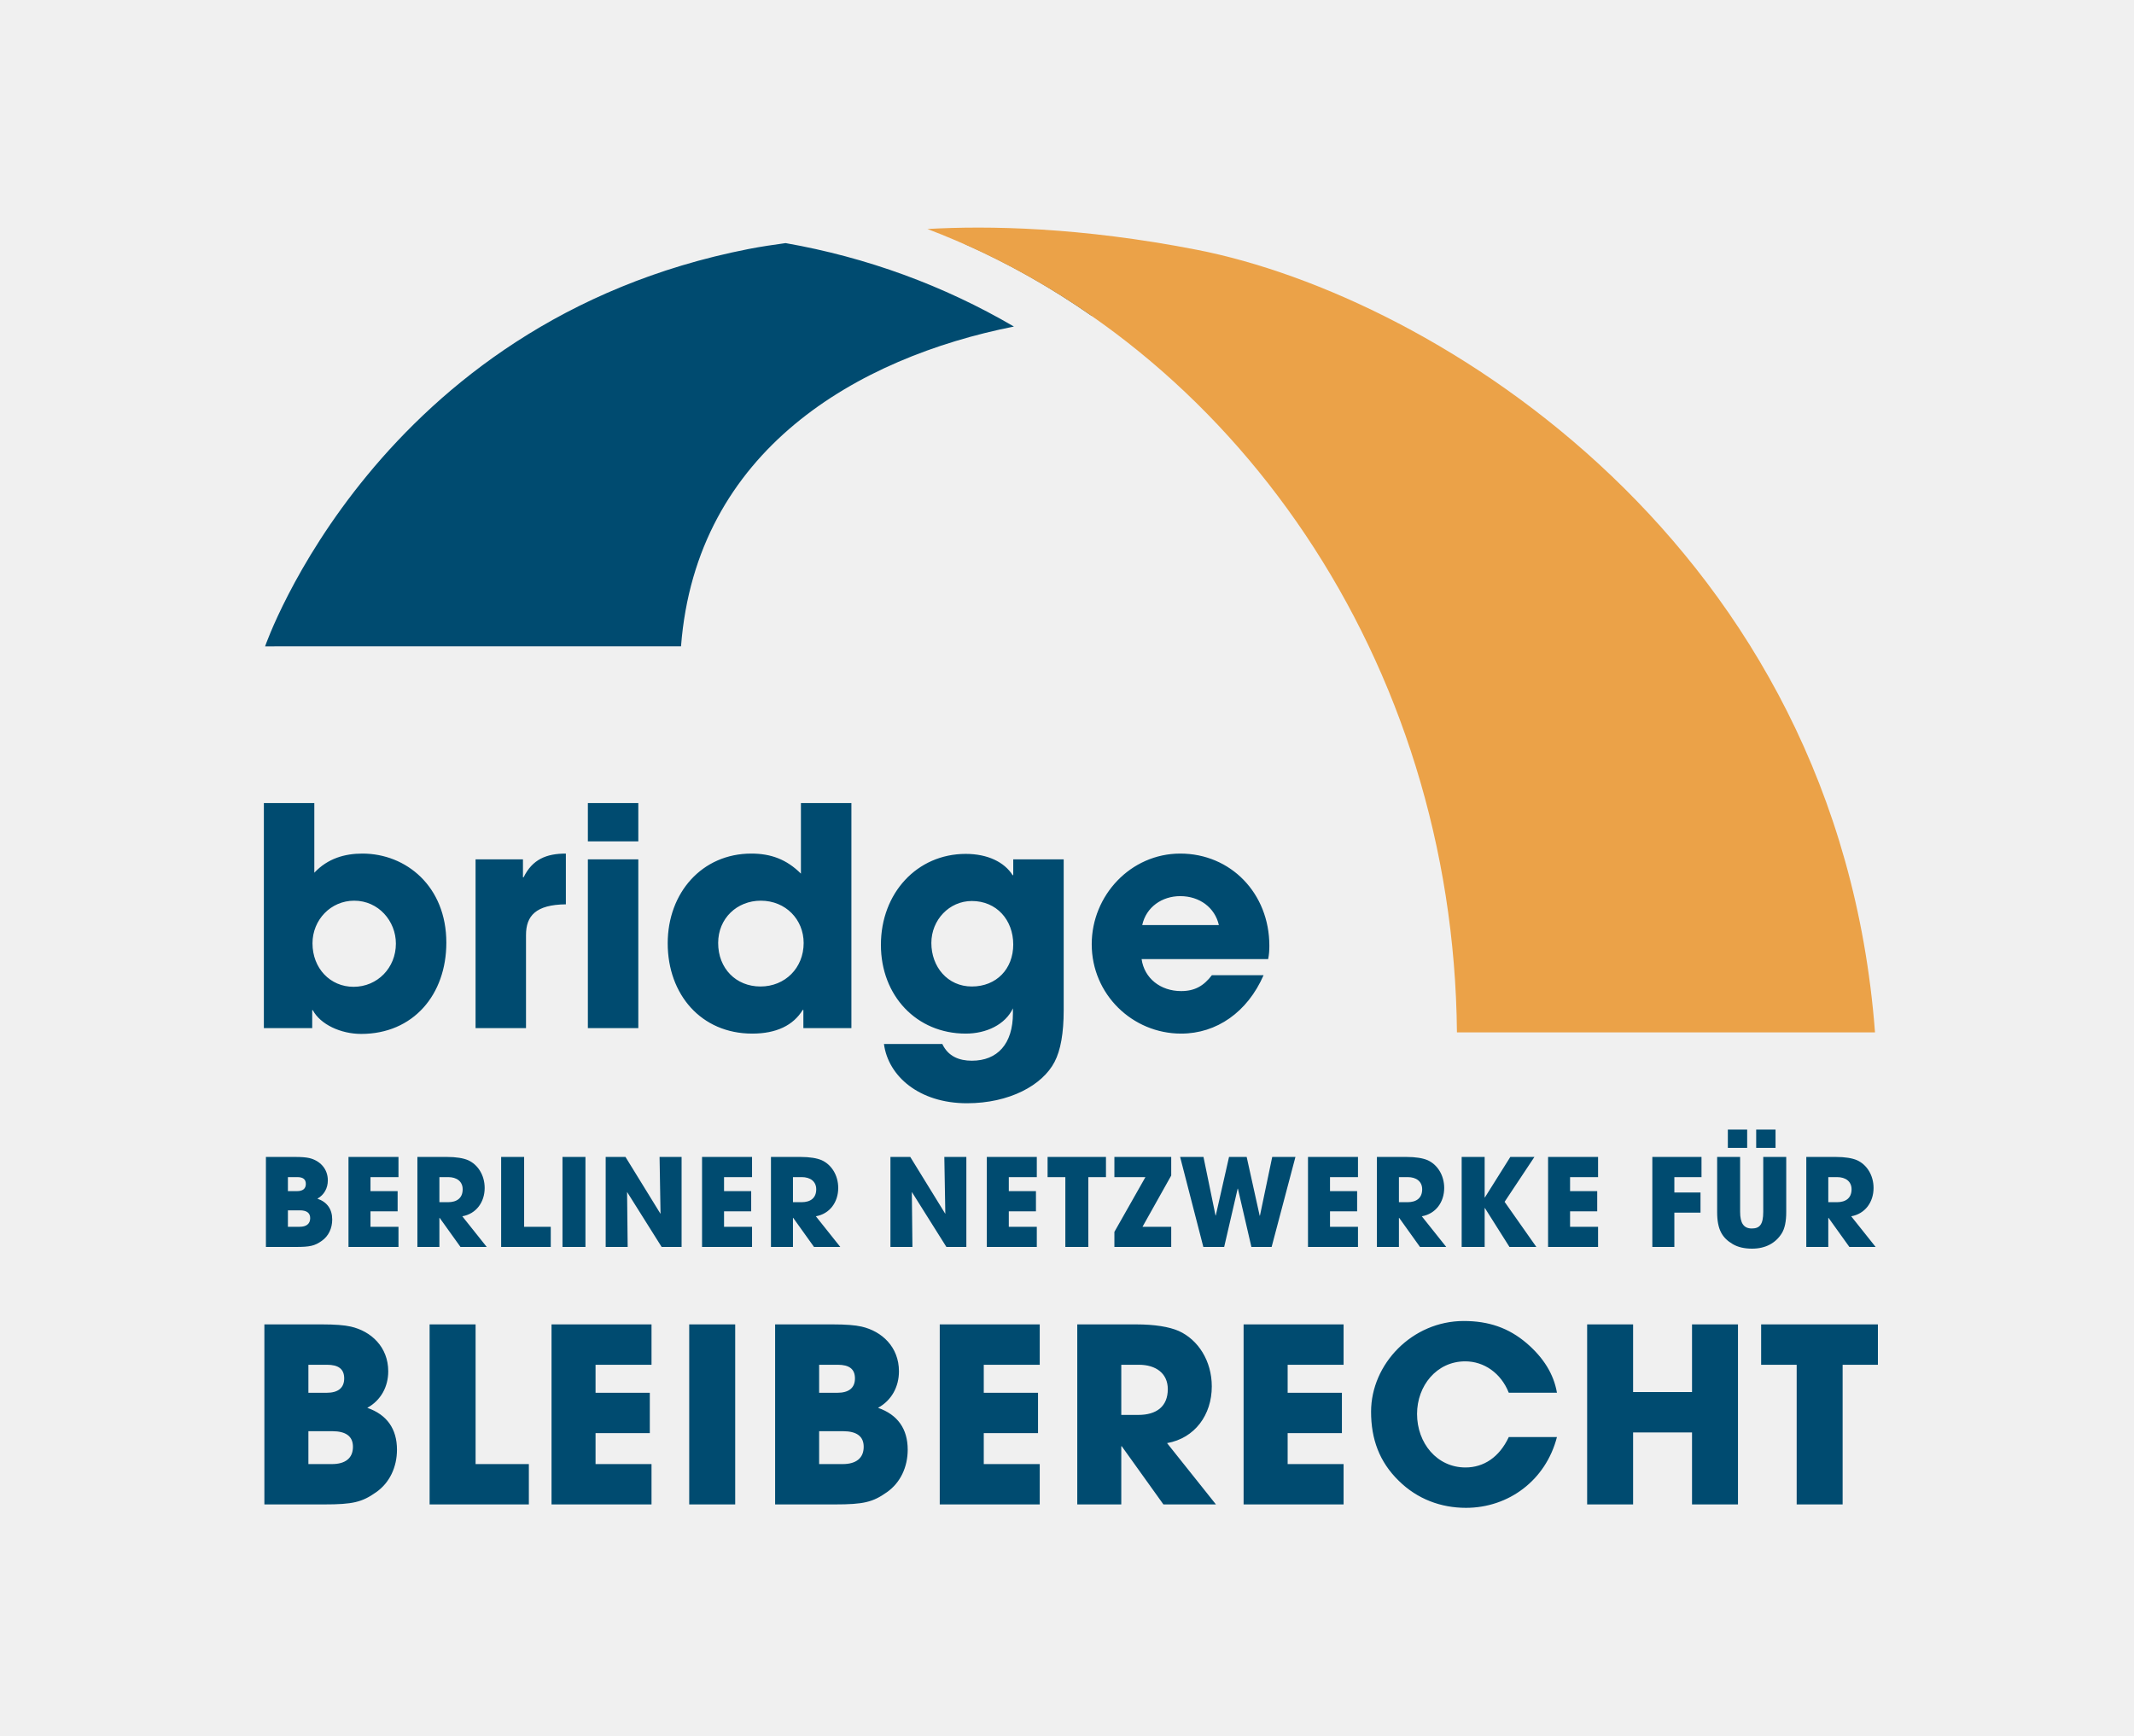
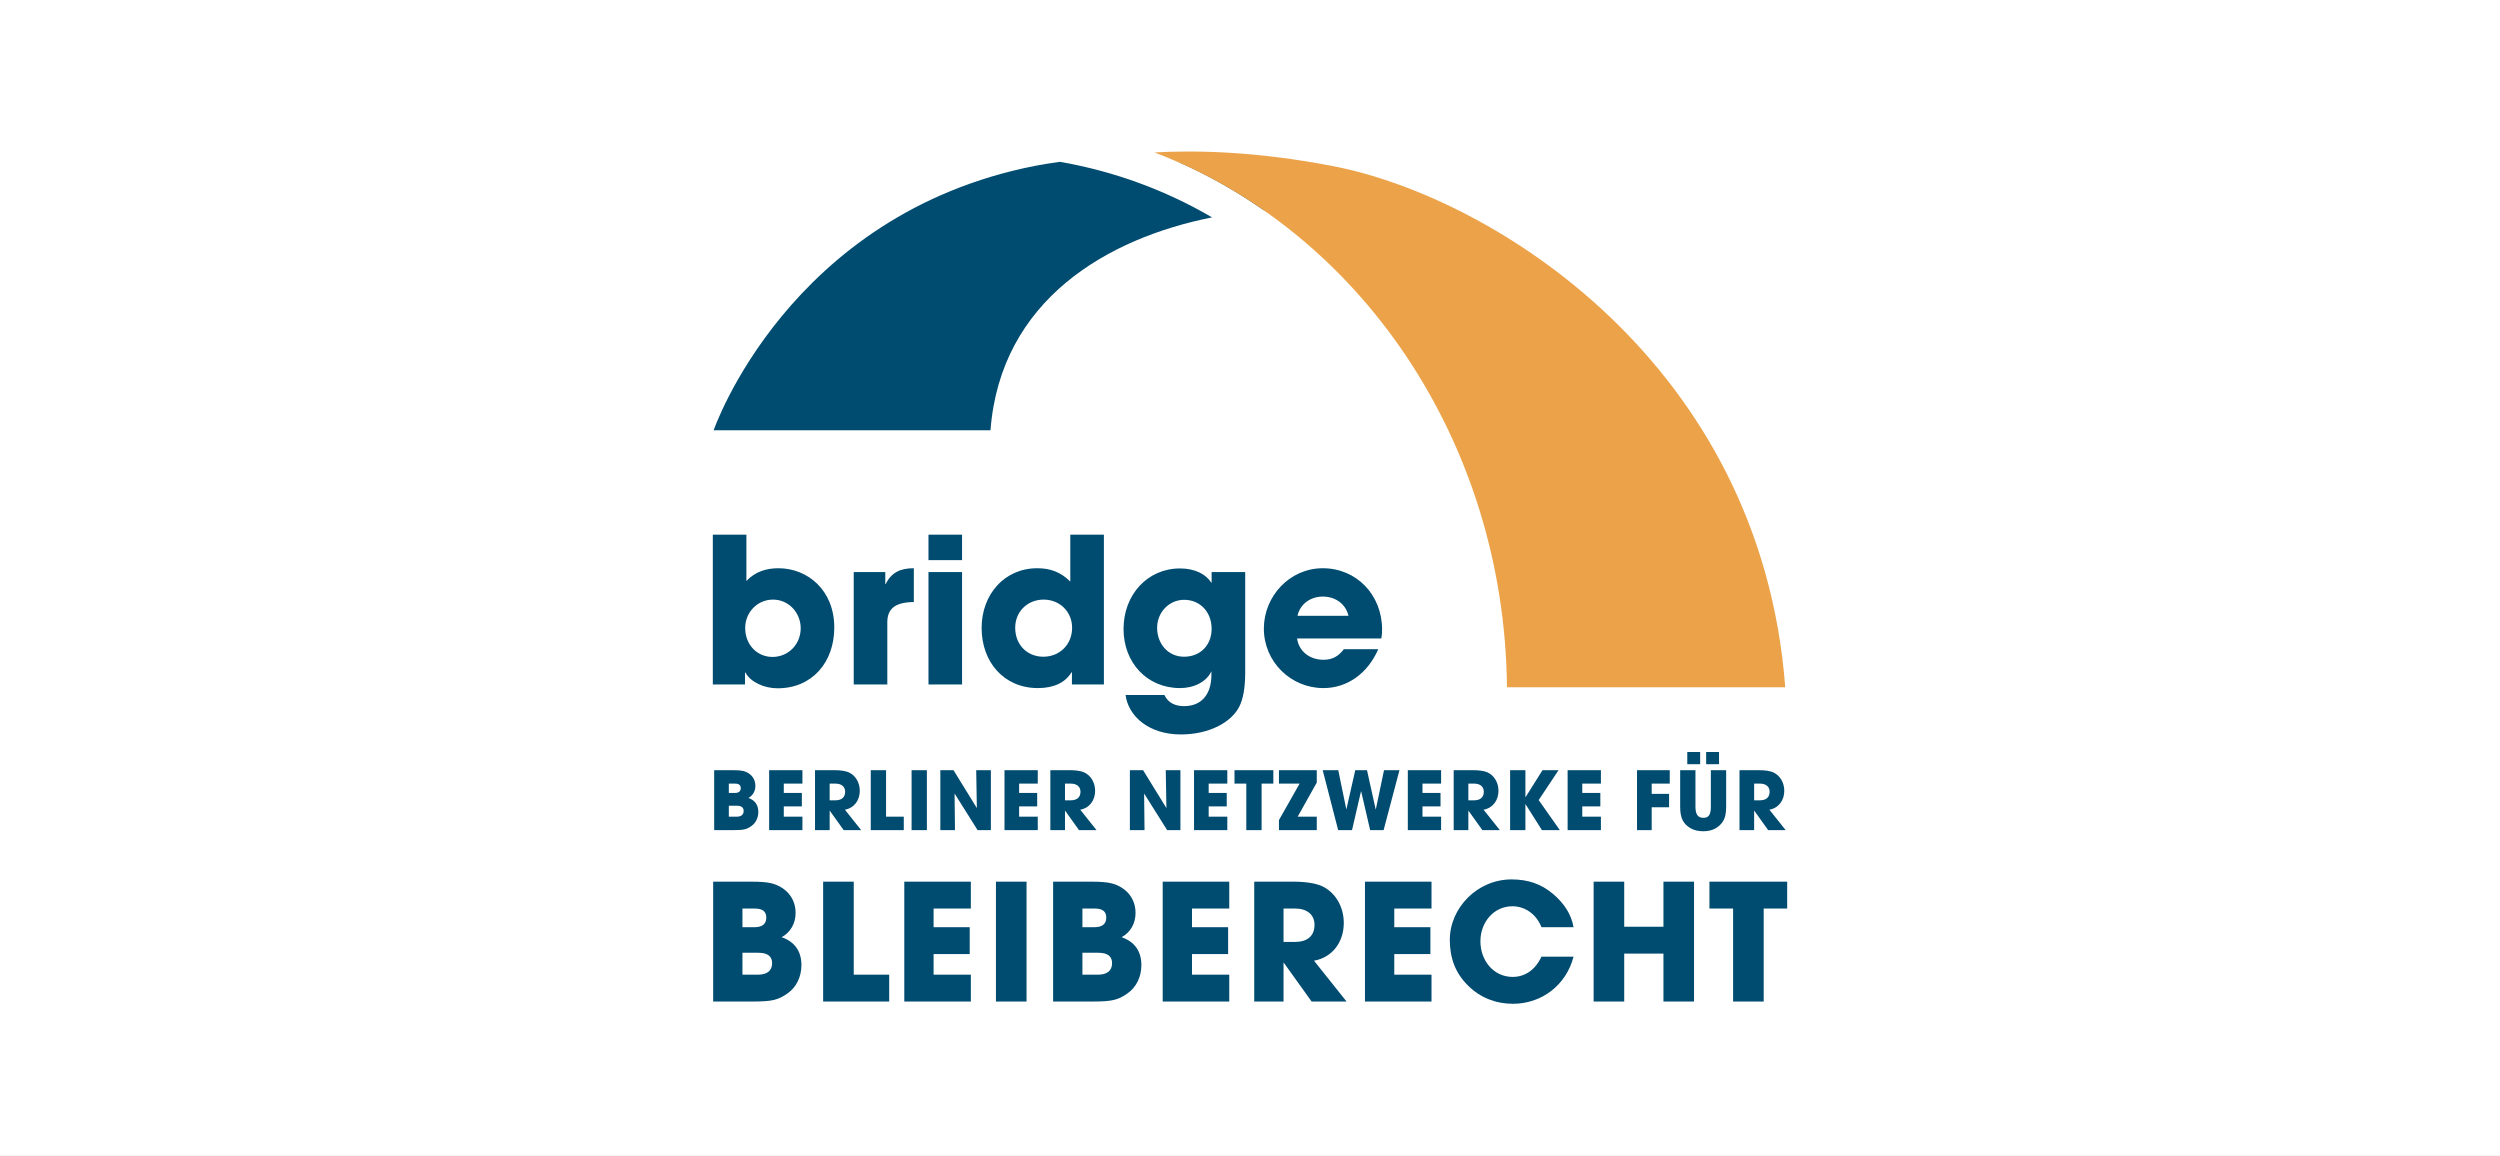
- <svg xmlns="http://www.w3.org/2000/svg" width="75px" height="61px" viewBox="0 0 75 61" version="1.1">
-   <g id="LOGO_BRIDGE" stroke="none" stroke-width="1" fill="none" fill-rule="evenodd">
-     <g id="bridge_Logo_orange-blau_2024" transform="translate(9.2737, 8)">
+ <svg xmlns="http://www.w3.org/2000/svg" width="132px" height="61px" viewBox="0 0 132 61" version="1.1">
+   <g id="LOGO_BRIDGE-Copy-2" stroke="none" stroke-width="1" fill="none" fill-rule="evenodd">
+     <rect fill="#FFFFFF" x="0" y="0" width="132" height="61" />
+     <g id="bridge_Logo_orange-blau_2024" transform="translate(37.6368, 8)">
      <path d="M31.889,3.059 C31.889,3.059 29.111,1.224 24.604,0.563 C26.179,1.259 27.677,2.115 29.093,3.103 C30.074,3.027 31.019,3.012 31.889,3.059 M26.361,3.478 C23.896,2.037 21.191,1.046 18.336,0.545 C17.907,0.604 17.476,0.667 17.033,0.753 C3.97,3.315 0.043,14.719 0.043,14.719 L14.661,14.718 C15.193,7.809 20.875,4.568 26.361,3.478" id="Fill-1" fill="#004B70" />
      <path d="M56.624,28.288 C55.326,11.179 41.187,2.419 32.786,0.779 C28.696,-0.019 25.458,-0.072 23.321,0.049 C34.059,4.133 41.809,15.218 41.931,28.288 L56.624,28.288" id="Fill-2" fill="#EBA248" />
      <path d="M2.121,44.88 C3.123,44.88 3.447,44.803 3.943,44.453 C4.422,44.12 4.678,43.564 4.678,42.956 C4.678,42.229 4.328,41.725 3.635,41.485 C4.114,41.221 4.371,40.742 4.371,40.202 C4.371,39.347 3.772,38.792 3.054,38.629 C2.832,38.578 2.498,38.552 2.044,38.552 L0.018,38.552 L0.018,44.88 L2.121,44.88 Z M1.565,40.956 L1.565,39.971 L2.215,39.971 C2.618,39.971 2.823,40.117 2.823,40.451 C2.823,40.784 2.609,40.956 2.207,40.956 L1.565,40.956 Z M1.565,43.462 L1.565,42.306 L2.404,42.306 C2.883,42.306 3.131,42.486 3.131,42.854 C3.131,43.265 2.849,43.462 2.395,43.462 L1.565,43.462 Z M9.313,44.88 L9.313,43.462 L7.441,43.462 L7.441,38.552 L5.825,38.552 L5.825,44.88 L9.313,44.88 Z M13.624,44.88 L13.624,43.462 L11.657,43.462 L11.657,42.374 L13.564,42.374 L13.564,40.956 L11.657,40.956 L11.657,39.971 L13.624,39.971 L13.624,38.552 L10.11,38.552 L10.11,44.88 L13.624,44.88 Z M14.949,44.88 L16.565,44.88 L16.565,38.552 L14.949,38.552 L14.949,44.88 Z M20.071,44.88 C21.072,44.88 21.398,44.803 21.893,44.453 C22.372,44.12 22.628,43.564 22.628,42.956 C22.628,42.229 22.278,41.725 21.585,41.485 C22.064,41.221 22.32,40.742 22.32,40.202 C22.32,39.347 21.722,38.792 21.004,38.629 C20.782,38.578 20.448,38.552 19.994,38.552 L17.968,38.552 L17.968,44.88 L20.071,44.88 Z M19.515,40.956 L19.515,39.971 L20.166,39.971 C20.568,39.971 20.774,40.117 20.774,40.451 C20.774,40.784 20.559,40.956 20.157,40.956 L19.515,40.956 Z M19.515,43.462 L19.515,42.306 L20.354,42.306 C20.833,42.306 21.081,42.486 21.081,42.854 C21.081,43.265 20.799,43.462 20.345,43.462 L19.515,43.462 Z M27.268,44.88 L27.268,43.462 L25.301,43.462 L25.301,42.374 L27.208,42.374 L27.208,40.956 L25.301,40.956 L25.301,39.971 L27.268,39.971 L27.268,38.552 L23.754,38.552 L23.754,44.88 L27.268,44.88 Z M33.461,44.88 L31.743,42.725 C32.717,42.554 33.315,41.734 33.315,40.733 C33.315,39.834 32.836,39.091 32.153,38.783 C31.82,38.638 31.315,38.552 30.656,38.552 L28.587,38.552 L28.587,44.88 L30.134,44.88 L30.134,42.836 L30.151,42.836 L31.615,44.88 L33.461,44.88 Z M30.134,41.734 L30.134,39.971 L30.75,39.971 C31.358,39.971 31.769,40.279 31.769,40.827 C31.769,41.435 31.375,41.734 30.733,41.734 L30.134,41.734 Z M37.947,44.88 L37.947,43.462 L35.981,43.462 L35.981,42.374 L37.888,42.374 L37.888,40.956 L35.981,40.956 L35.981,39.971 L37.947,39.971 L37.947,38.552 L34.433,38.552 L34.433,44.88 L37.947,44.88 Z M45.446,40.955 C45.335,40.304 44.976,39.723 44.377,39.21 C43.745,38.672 43.043,38.433 42.171,38.433 C40.358,38.433 38.913,39.946 38.913,41.622 C38.913,42.581 39.204,43.385 39.888,44.051 C40.537,44.692 41.367,45 42.248,45 C43.745,45 45.053,44.034 45.446,42.512 L43.753,42.512 C43.42,43.222 42.872,43.581 42.231,43.581 C41.23,43.581 40.529,42.726 40.529,41.699 C40.529,40.715 41.213,39.851 42.222,39.851 C42.881,39.851 43.479,40.262 43.753,40.955 L45.446,40.955 Z M51.808,44.88 L51.808,38.552 L50.193,38.552 L50.193,40.93 L48.122,40.93 L48.122,38.552 L46.507,38.552 L46.507,44.88 L48.122,44.88 L48.122,42.349 L50.193,42.349 L50.193,44.88 L51.808,44.88 Z M55.486,44.88 L55.486,39.971 L56.726,39.971 L56.726,38.552 L52.622,38.552 L52.622,39.971 L53.871,39.971 L53.871,44.88 L55.486,44.88 L55.486,44.88 Z" id="Fill-3" fill="#004B70" />
      <path d="M1.124,35.83 C1.624,35.83 1.787,35.791 2.035,35.616 C2.274,35.45 2.402,35.172 2.402,34.868 C2.402,34.504 2.227,34.252 1.881,34.133 C2.12,34 2.248,33.761 2.248,33.491 C2.248,33.063 1.949,32.786 1.59,32.704 C1.479,32.679 1.312,32.666 1.085,32.666 L0.072,32.666 L0.072,35.83 L1.124,35.83 Z M0.845,33.868 L0.845,33.375 L1.171,33.375 C1.372,33.375 1.475,33.448 1.475,33.615 C1.475,33.782 1.368,33.868 1.166,33.868 L0.845,33.868 Z M0.845,35.121 L0.845,34.543 L1.265,34.543 C1.504,34.543 1.628,34.633 1.628,34.817 C1.628,35.022 1.487,35.121 1.26,35.121 L0.845,35.121 Z M4.731,35.83 L4.731,35.121 L3.747,35.121 L3.747,34.577 L4.701,34.577 L4.701,33.868 L3.747,33.868 L3.747,33.375 L4.731,33.375 L4.731,32.666 L2.974,32.666 L2.974,35.83 L4.731,35.83 Z M7.833,35.83 L6.974,34.752 C7.461,34.667 7.76,34.257 7.76,33.756 C7.76,33.307 7.521,32.935 7.179,32.781 C7.012,32.709 6.76,32.666 6.43,32.666 L5.396,32.666 L5.396,35.83 L6.169,35.83 L6.169,34.808 L6.178,34.808 L6.91,35.83 L7.833,35.83 Z M6.169,34.257 L6.169,33.375 L6.477,33.375 C6.781,33.375 6.987,33.529 6.987,33.803 C6.987,34.107 6.79,34.257 6.469,34.257 L6.169,34.257 Z M10.083,35.83 L10.083,35.121 L9.147,35.121 L9.147,32.666 L8.339,32.666 L8.339,35.83 L10.083,35.83 Z M10.495,35.83 L11.302,35.83 L11.302,32.666 L10.495,32.666 L10.495,35.83 Z M14.681,35.83 L14.681,32.666 L13.907,32.666 L13.941,34.667 L12.709,32.666 L12.013,32.666 L12.013,35.83 L12.786,35.83 L12.765,33.897 L13.98,35.83 L14.681,35.83 Z M17.157,35.83 L17.157,35.121 L16.173,35.121 L16.173,34.577 L17.127,34.577 L17.127,33.868 L16.173,33.868 L16.173,33.375 L17.157,33.375 L17.157,32.666 L15.4,32.666 L15.4,35.83 L17.157,35.83 Z M20.259,35.83 L19.4,34.752 C19.887,34.667 20.186,34.257 20.186,33.756 C20.186,33.307 19.947,32.935 19.605,32.781 C19.438,32.709 19.186,32.666 18.856,32.666 L17.822,32.666 L17.822,35.83 L18.595,35.83 L18.595,34.808 L18.604,34.808 L19.335,35.83 L20.259,35.83 Z M18.595,34.257 L18.595,33.375 L18.903,33.375 C19.207,33.375 19.413,33.529 19.413,33.803 C19.413,34.107 19.216,34.257 18.895,34.257 L18.595,34.257 Z M24.689,35.83 L24.689,32.666 L23.915,32.666 L23.95,34.667 L22.718,32.666 L22.021,32.666 L22.021,35.83 L22.794,35.83 L22.773,33.897 L23.988,35.83 L24.689,35.83 Z M27.165,35.83 L27.165,35.121 L26.181,35.121 L26.181,34.577 L27.135,34.577 L27.135,33.868 L26.181,33.868 L26.181,33.375 L27.165,33.375 L27.165,32.666 L25.408,32.666 L25.408,35.83 L27.165,35.83 Z M28.976,35.83 L28.976,33.375 L29.596,33.375 L29.596,32.666 L27.544,32.666 L27.544,33.375 L28.168,33.375 L28.168,35.83 L28.976,35.83 Z M31.889,35.83 L31.889,35.121 L30.88,35.121 L31.889,33.32 L31.889,32.666 L29.892,32.666 L29.892,33.375 L30.983,33.375 L29.892,35.3 L29.892,35.83 L31.889,35.83 Z M35.418,35.83 L36.255,32.666 L35.439,32.666 L35.007,34.731 L34.998,34.731 L34.541,32.666 L33.921,32.666 L33.455,34.723 L33.446,34.723 L33.023,32.666 L32.202,32.666 L33.018,35.83 L33.75,35.83 L34.224,33.782 L34.233,33.782 L34.707,35.83 L35.418,35.83 Z M38.453,35.83 L38.453,35.121 L37.47,35.121 L37.47,34.577 L38.423,34.577 L38.423,33.868 L37.47,33.868 L37.47,33.375 L38.453,33.375 L38.453,32.666 L36.696,32.666 L36.696,35.83 L38.453,35.83 Z M41.555,35.83 L40.696,34.752 C41.183,34.667 41.483,34.257 41.483,33.756 C41.483,33.307 41.243,32.935 40.902,32.781 C40.735,32.709 40.482,32.666 40.153,32.666 L39.118,32.666 L39.118,35.83 L39.892,35.83 L39.892,34.808 L39.901,34.808 L40.632,35.83 L41.555,35.83 Z M39.892,34.257 L39.892,33.375 L40.2,33.375 C40.504,33.375 40.709,33.529 40.709,33.803 C40.709,34.107 40.512,34.257 40.191,34.257 L39.892,34.257 Z M44.722,35.83 L43.606,34.244 L44.654,32.666 L43.807,32.666 L42.913,34.09 L42.905,34.09 L42.905,32.666 L42.097,32.666 L42.097,35.83 L42.905,35.83 L42.905,34.462 L42.913,34.462 L43.777,35.83 L44.722,35.83 Z M46.891,35.83 L46.891,35.121 L45.907,35.121 L45.907,34.577 L46.861,34.577 L46.861,33.868 L45.907,33.868 L45.907,33.375 L46.891,33.375 L46.891,32.666 L45.134,32.666 L45.134,35.83 L46.891,35.83 Z M49.572,35.83 L49.572,34.624 L50.491,34.624 L50.491,33.915 L49.572,33.915 L49.572,33.375 L50.526,33.375 L50.526,32.666 L48.798,32.666 L48.798,35.83 L49.572,35.83 Z M52.696,34.599 C52.696,35.044 52.568,35.181 52.294,35.181 C52.007,35.181 51.883,34.988 51.883,34.595 L51.883,32.666 L51.076,32.666 L51.076,34.607 C51.076,35.219 51.255,35.514 51.627,35.732 C51.811,35.839 52.037,35.89 52.303,35.89 C52.782,35.89 53.136,35.689 53.346,35.352 C53.453,35.181 53.504,34.932 53.504,34.603 L53.504,32.666 L52.696,32.666 L52.696,34.599 Z M51.452,32.349 L52.131,32.349 L52.131,31.704 L51.452,31.704 L51.452,32.349 Z M52.448,32.349 L53.128,32.349 L53.128,31.704 L52.448,31.704 L52.448,32.349 Z M56.646,35.83 L55.787,34.752 C56.274,34.667 56.573,34.257 56.573,33.756 C56.573,33.307 56.334,32.935 55.992,32.781 C55.825,32.709 55.573,32.666 55.243,32.666 L54.209,32.666 L54.209,35.83 L54.982,35.83 L54.982,34.808 L54.991,34.808 L55.723,35.83 L56.646,35.83 Z M54.982,34.257 L54.982,33.375 L55.29,33.375 C55.594,33.375 55.8,33.529 55.8,33.803 C55.8,34.107 55.603,34.257 55.282,34.257 L54.982,34.257 L54.982,34.257 Z" id="Fill-4" fill="#004B70" />
      <path d="M1.699,28.138 L1.699,27.508 L1.72,27.508 C1.987,28.01 2.704,28.342 3.421,28.342 C5.249,28.342 6.413,26.963 6.413,25.134 C6.413,23.157 5.003,22.003 3.463,22.003 C2.843,22.003 2.244,22.174 1.773,22.676 L1.773,20.229 L0,20.229 L0,28.139 L1.699,28.138 Z M3.153,26.686 C2.33,26.686 1.709,26.034 1.709,25.157 C1.709,24.333 2.351,23.659 3.174,23.659 C4.03,23.659 4.64,24.376 4.64,25.167 C4.64,26.023 3.987,26.686 3.153,26.686 L3.153,26.686 Z M9.213,28.138 L9.213,24.867 C9.213,24.194 9.555,23.798 10.614,23.787 L10.614,22.003 C9.929,22.003 9.438,22.206 9.128,22.837 L9.106,22.837 L9.106,22.206 L7.44,22.206 L7.44,28.138 L9.213,28.138 Z M11.387,21.574 L13.16,21.574 L13.16,20.229 L11.387,20.229 L11.387,21.574 Z M11.387,28.138 L13.16,28.138 L13.16,22.206 L11.387,22.206 L11.387,28.138 Z M20.649,28.139 L20.649,20.229 L18.875,20.229 L18.875,22.708 C18.373,22.206 17.817,22.003 17.132,22.003 C15.4,22.003 14.193,23.381 14.193,25.157 C14.193,26.953 15.368,28.331 17.164,28.331 C18.009,28.331 18.608,28.042 18.939,27.497 L18.961,27.497 L18.961,28.138 L20.649,28.139 Z M17.453,26.675 C16.597,26.675 15.966,26.044 15.966,25.146 C15.966,24.28 16.629,23.659 17.464,23.659 C18.341,23.659 18.971,24.322 18.971,25.146 C18.971,26.023 18.319,26.675 17.453,26.675 L17.453,26.675 Z M26.326,27.615 C26.326,28.695 25.78,29.284 24.882,29.284 C24.443,29.284 24.048,29.134 23.844,28.695 L21.793,28.695 C21.942,29.828 23.032,30.779 24.711,30.779 C26.197,30.779 27.362,30.149 27.789,29.326 C28.003,28.92 28.11,28.31 28.11,27.508 L28.11,22.206 L26.337,22.206 L26.337,22.762 L26.315,22.762 C26.026,22.303 25.438,22.014 24.668,22.014 C22.957,22.014 21.686,23.393 21.686,25.211 C21.686,26.996 22.936,28.331 24.668,28.331 C25.395,28.331 26.058,28.011 26.326,27.444 L26.326,27.615 Z M24.882,26.675 C24.026,26.675 23.459,25.98 23.459,25.146 C23.459,24.333 24.09,23.67 24.882,23.67 C25.748,23.67 26.337,24.333 26.337,25.199 C26.337,26.055 25.748,26.675 24.882,26.675 L24.882,26.675 Z M35.296,25.712 C35.328,25.552 35.338,25.413 35.338,25.242 C35.338,23.402 33.981,22.003 32.206,22.003 C30.463,22.003 29.095,23.477 29.095,25.188 C29.095,26.953 30.528,28.331 32.238,28.331 C33.489,28.331 34.569,27.573 35.135,26.279 L33.318,26.279 C33.029,26.654 32.719,26.836 32.238,26.836 C31.511,26.836 30.944,26.386 30.848,25.712 L35.296,25.712 Z M30.87,24.516 C31.009,23.884 31.564,23.499 32.206,23.499 C32.89,23.499 33.425,23.905 33.564,24.516 L30.87,24.516 L30.87,24.516 Z" id="Fill-5" fill="#004B70" />
    </g>
  </g>
</svg>
